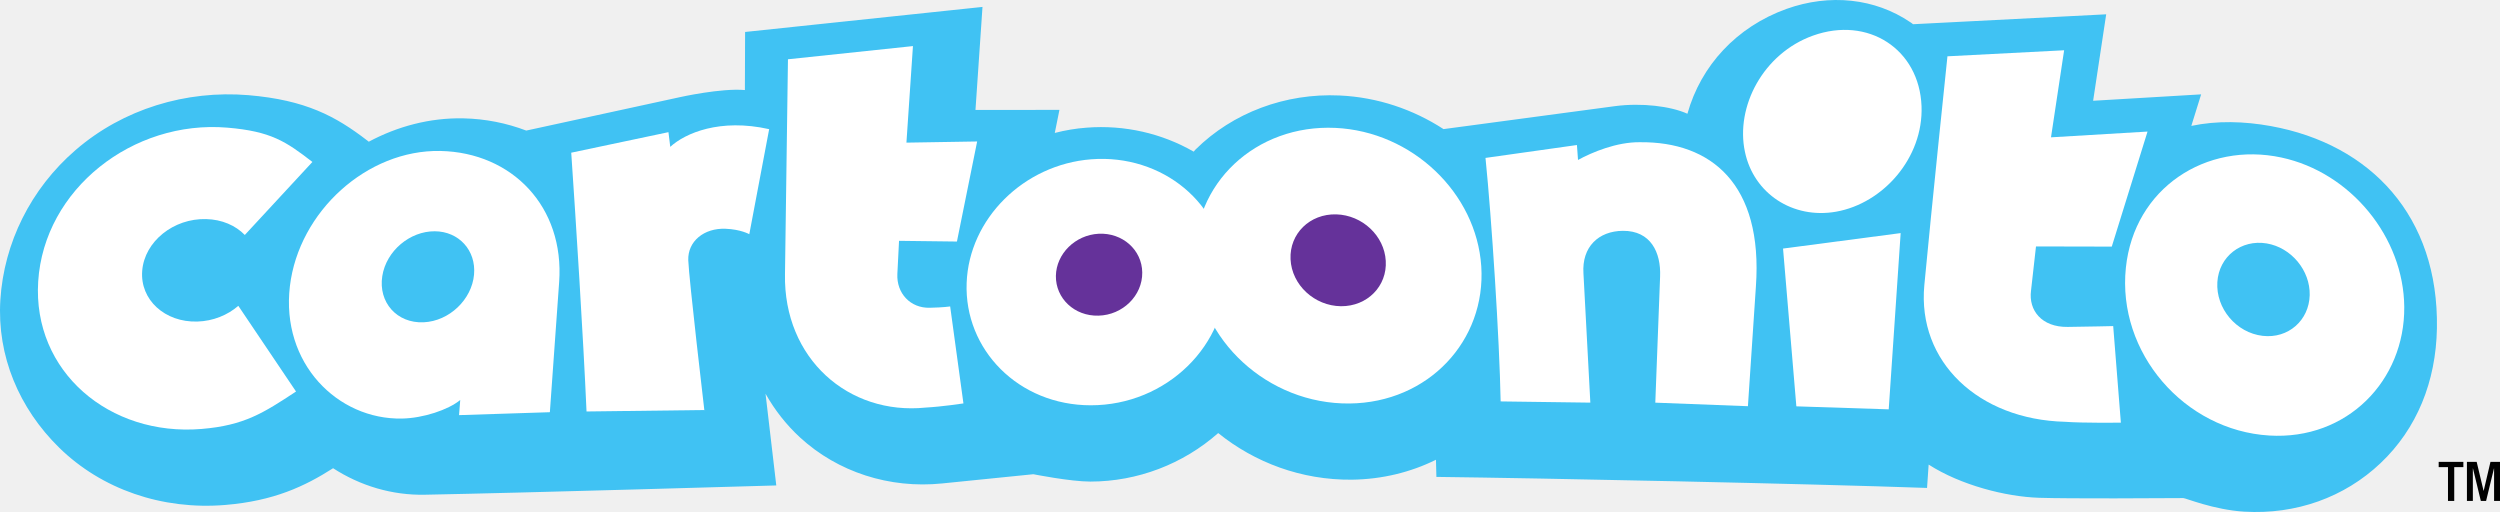
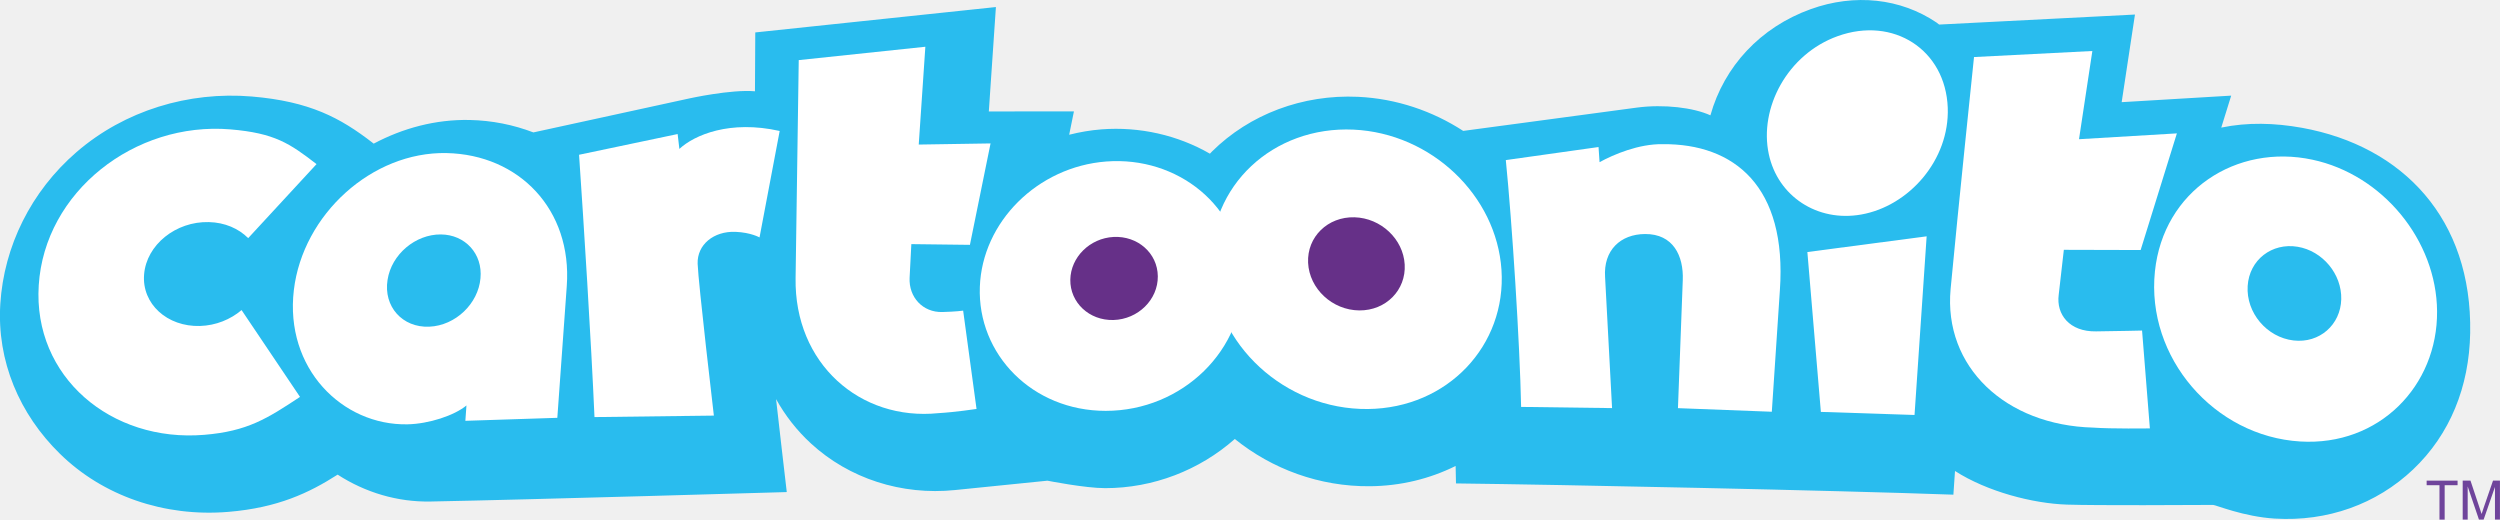
- <svg xmlns="http://www.w3.org/2000/svg" version="1.1" width="542" height="111" id="svg2">
-   <defs id="defs22" />
-   <g transform="translate(100.6536,-120.1403)" id="layer1">
-     <path d="m 391.687,147.477 c -5.829,-1.05 -11.682,-1.216 -17.262,-0.042 l 2.127,-6.837 -23.416,1.389 2.833,-18.744 -41.88,2.149 c -0.171,-0.137 -0.337,-0.298 -0.557,-0.418 -7.695,-5.218 -17.506,-6.254 -26.891,-2.896 -10.808,3.895 -18.53,12.266 -21.462,22.722 -3.665,-1.653 -9.966,-2.403 -15.67,-1.653 l -37.206,4.984 c -6.571,-4.269 -14.283,-6.908 -22.508,-7.289 -11.792,-0.545 -23.174,3.724 -31.233,11.69 -0.151,0.156 -0.286,0.327 -0.43,0.484 -6.886,-3.968 -15.016,-5.839 -23.206,-5.199 -2.359,0.171 -4.669,0.571 -6.903,1.143 l 1.009,-4.996 -18.202,0.01 1.521,-22.332 -51.467,5.428 -0.046,12.593 c -5.148,-0.457 -14.053,1.534 -14.053,1.534 l -33.347,7.253 C 9.188,146.832 4.607,145.897 -0.216,145.797 -7.444,145.653 -14.457,147.523 -20.701,150.862 l -0.308,-0.239 c -6.847,-5.277 -13.392,-8.806 -25.799,-9.851 -13.492,-1.118 -27.145,2.984 -37.45,11.89 -9.753,8.408 -15.533,20.163 -16.315,32.459 -0.779,12.239 4.124,23.616 12.723,32.048 9.209,9.04 22.341,13.58 36.021,12.447 10.559,-0.874 17.26,-4.049 23.392,-7.966 5.905,3.822 12.784,5.888 19.885,5.746 21.741,-0.41 76.196,-2.012 76.196,-2.012 0,0 -2.068,-17.585 -2.33,-19.882 1.988,3.514 4.476,6.718 7.497,9.494 8.159,7.492 19.379,11.121 30.781,9.956 l 19.787,-2 c 0,0 8.034,1.595 12.344,1.595 10.254,0 20.151,-3.822 27.728,-10.518 7.917,6.381 18.041,10.217 28.991,10.107 6.535,-0.083 12.71,-1.597 18.222,-4.32 l 0.093,3.717 c 22.639,0.271 80.575,1.472 106.372,2.391 l 0.349,-5.062 c 6.921,4.449 16.696,6.967 23.934,7.199 6.43,0.22 26.901,0.1 31.277,0.064 0.525,0 6.562,2.532 13.206,2.943 11.201,0.662 21.707,-3.072 29.57,-10.532 7.861,-7.45 12,-17.653 12.207,-29.22 0.405,-24.28 -14.334,-39.899 -35.985,-43.836" id="path3104" style="fill:#40c2f3;fill-rule:nonzero;stroke:none" />
-     <path d="m -57.883,189.852 c -7.004,0.208 -12.442,-4.711 -11.941,-11.008 0.503,-6.359 6.806,-11.397 13.846,-11.204 3.446,0.073 6.4,1.387 8.4,3.441 l 14.652,-15.831 c -5.761,-4.449 -8.974,-6.64 -18.451,-7.436 -20.464,-1.714 -39.728,13.333 -40.996,33.345 -1.243,19.558 15.482,33.638 35.411,31.98 9.272,-0.764 13.455,-3.485 20.486,-8.117 l -12.51,-18.576 c -2.335,2.017 -5.485,3.316 -8.896,3.407" id="path3106" style="fill:#ffffff;fill-rule:nonzero;stroke:none" />
-     <path d="m 106.81,172.507 4.383,-21.697 -15.333,0.254 1.414,-20.932 -27.098,2.86 -0.645,46.597 c -0.327,18.317 13.8,30.622 30.498,28.913 3.636,-0.203 8.19,-0.901 8.19,-0.901 l -2.877,-21.025 c 0,0 -1.465,0.23 -4.42,0.286 -4.21,0.12 -7.231,-3.155 -7.028,-7.321 l 0.364,-7.189 z" id="path3108" style="fill:#ffffff;fill-rule:nonzero;stroke:none" />
-     <path d="m 308.821,208.885 -20.026,-0.65 -2.886,-34.207 25.501,-3.353 z" id="path3110" style="fill:#ffffff;fill-rule:nonzero;stroke:none" />
-     <path d="m 315.935,143.162 c 0.42,11.172 -8.298,21.057 -18.515,22.871 -9.37,1.653 -17.851,-3.905 -19.763,-12.935 -2.115,-9.858 3.983,-21.37 14.725,-25.228 11.953,-4.3 23.079,2.911 23.553,15.292" id="path3112" style="fill:#ffffff;fill-rule:nonzero;stroke:none" />
-     <path d="m 357.179,173.604 7.753,-24.94 -20.928,1.248 2.845,-18.874 -25.296,1.309 c 0,0 -3.45,32.942 -5.011,49.606 -1.556,16.649 11.775,29.147 30.493,29.631 3.775,0.291 12.115,0.193 12.115,0.193 l -1.663,-20.942 c 0,0 -5.262,0.125 -9.839,0.181 -5.702,0.09 -8.525,-3.634 -7.98,-7.834 l 1.082,-9.614 z" id="path3114" style="fill:#ffffff;fill-rule:nonzero;stroke:none" />
-     <path d="m 393.943,154.288 c -16.295,-3.487 -31.912,6.635 -33.706,23.88 -1.929,18.417 12.649,35.277 31.086,36.395 16.857,1.026 29.401,-11.885 29.267,-27.877 -0.12,-15.094 -11.594,-29.179 -26.647,-32.397 m -4.044,38.664 c -5.719,-0.657 -10.181,-5.934 -9.831,-11.653 0.352,-5.59 5.204,-9.292 10.688,-8.386 5.35,0.899 9.458,5.866 9.333,11.209 -0.134,5.46 -4.642,9.475 -10.19,8.83" id="path3116" style="fill:#ffffff;fill-rule:nonzero;stroke:none" />
-     <path d="m -5.178,152.869 c -15.897,-0.308 -30.681,13.133 -32.625,29.294 -1.99,16.74 10.356,28.996 24.302,28.72 4.559,-0.078 10.024,-1.878 12.627,-4.024 l -0.259,3.28 19.69,-0.632 2.012,-28.197 C 21.75,164.988 10.399,153.196 -5.178,152.869 m -3.648,37.145 c -5.778,0.249 -9.839,-4.327 -8.95,-10.01 0.864,-5.497 6.012,-9.758 11.382,-9.724 5.231,0.027 8.984,4.156 8.513,9.392 -0.479,5.385 -5.336,10.095 -10.945,10.342" id="path3118" style="fill:#ffffff;fill-rule:nonzero;stroke:none" />
-     <path d="m 44.658,151.98 -0.391,-3.187 -21.077,4.452 c 1.009,14.774 2.606,39.85 3.316,56.104 l 25.536,-0.317 c 0,0 -3.333,-28.41 -3.48,-32.48 -0.134,-4.09 3.411,-7.004 8.09,-6.816 3.311,0.129 5.143,1.179 5.143,1.179 l 4.305,-22.771 c -10.632,-2.393 -18.193,0.847 -21.443,3.836" id="path3120" style="fill:#ffffff;fill-rule:nonzero;stroke:none" />
-     <path d="m 254.915,150.972 c -5.074,-0.064 -10.413,2.178 -13.455,3.849 l -0.234,-3.24 -19.824,2.796 c 1.341,13.255 3.03,39.25 3.284,52.79 l 19.445,0.264 -1.492,-28.024 c -0.379,-5.761 3.297,-9.187 8.554,-9.223 6.032,-0.046 8.271,4.684 8.063,9.88 l -1.04,27.372 20.08,0.769 1.731,-25.958 c 1.57,-22.239 -9.753,-31.426 -25.113,-31.274" id="path3122" style="fill:#ffffff;fill-rule:nonzero;stroke:none" />
-     <path d="m 135.936,154.674 c -14.662,1.128 -26.52,12.925 -27.02,26.818 -0.545,14.427 11.226,26.515 26.923,26.515 16.43,0 29.863,-13.143 29.296,-28.747 -0.545,-15.008 -13.87,-25.76 -29.198,-24.586" id="path3124" style="fill:#ffffff;fill-rule:nonzero;stroke:none" />
-     <path d="m 188.855,147.868 c -17.189,-0.796 -31.052,12.005 -30.444,28.84 0.603,17.133 15.858,31.091 33.506,30.91 17.079,-0.171 29.636,-13.607 28.568,-29.765 -1.06,-15.9 -15.011,-29.22 -31.631,-29.985" id="path3126" style="fill:#ffffff;fill-rule:nonzero;stroke:none" />
-     <path d="m 137.491,188.573 c -5.199,0.144 -9.292,-3.748 -9.228,-8.615 0.078,-4.798 4.195,-8.872 9.26,-9.14 5.145,-0.271 9.409,3.468 9.463,8.405 0.056,5.004 -4.234,9.226 -9.494,9.35" id="path3128" style="fill:#65329a;fill-rule:nonzero;stroke:none" />
-     <path d="m 190.067,186.529 c -5.751,-0.064 -10.676,-4.618 -10.93,-10.19 -0.254,-5.548 4.195,-9.878 9.914,-9.724 5.648,0.156 10.432,4.654 10.728,10.083 0.327,5.465 -3.993,9.878 -9.712,9.831" id="path3130" style="fill:#65329a;fill-rule:nonzero;stroke:none" />
-     <path d="m 430.069,221.41 -2.017,0 0,-1.138 5.353,0 0,1.138 -1.98,0 0,7.336 -1.355,0 z" id="path3132" style="fill:#000000;fill-rule:nonzero;stroke:none" />
-     <path d="m 434.177,220.272 2.112,0 1.497,6.278 0.022,0 1.472,-6.278 2.066,0 0,8.474 -1.282,0 0,-7.05 -0.024,0 -1.709,7.05 -1.138,0 -1.709,-7.05 -0.024,0 0,7.05 -1.282,0 z" id="path3134" style="fill:#000000;fill-rule:nonzero;stroke:none" />
+ <svg xmlns="http://www.w3.org/2000/svg" height="124.71" width="600" version="1.1" viewBox="0 0 158.75 32.995">
+   <g transform="translate(165.55 68.748)">
+     <path d="m-19.376-60.633c-1.731-0.312-3.466-0.36-5.124-0.013l0.631-2.03-6.955 0.415 0.844-5.564-12.435 0.636c-0.054-0.039-0.103-0.087-0.16-0.125-2.289-1.547-5.202-1.858-7.989-0.856-3.21 1.155-5.502 3.638-6.375 6.745-1.084-0.494-2.958-0.715-4.647-0.494l-11.05 1.483c-1.951-1.264-4.241-2.053-6.683-2.165-3.501-0.161-6.877 1.103-9.269 3.472-0.048 0.044-0.087 0.093-0.131 0.14-2.044-1.176-4.455-1.731-6.887-1.545-0.703 0.055-1.386 0.173-2.051 0.342l0.301-1.484-5.404 0.005 0.45-6.63-15.28 1.612-0.02 3.737c-1.52-0.132-4.17 0.454-4.17 0.454l-9.9 2.158c-1.26-0.482-2.62-0.76-4.05-0.79-2.15-0.043-4.23 0.513-6.09 1.503l-0.09-0.071c-2.03-1.566-3.97-2.613-7.66-2.923-4-0.334-8.06 0.886-11.12 3.529-2.89 2.495-4.61 5.984-4.84 9.639-0.23 3.631 1.22 7.009 3.78 9.513 2.73 2.682 6.63 4.031 10.69 3.696 3.14-0.259 5.13-1.202 6.95-2.366 1.75 1.134 3.8 1.749 5.9 1.708 6.45-0.123 22.62-0.6 22.62-0.6s-0.61-5.222-0.68-5.904c0.58 1.044 1.32 1.996 2.22 2.822 2.42 2.223 5.75 3.301 9.14 2.954 0 0 5.873-0.595 5.873-0.595s2.388 0.474 3.666 0.474c3.042 0 5.985-1.135 8.231-3.122 2.352 1.894 5.359 3.034 8.605 3 1.942-0.019 3.775-0.473 5.417-1.286l0.023 1.108c6.723 0.079 23.924 0.438 31.585 0.714l0.102-1.504c2.054 1.319 4.962 2.066 7.105 2.135 1.909 0.063 7.988 0.027 9.287 0.02 0.157-0.001 1.949 0.75 3.92 0.868 3.326 0.202 6.446-0.908 8.78-3.122 2.331-2.212 3.565-5.243 3.623-8.678 0.126-7.207-4.253-11.849-10.682-13.015" fill="#29bcee" />
+     <g fill="#fff">
+       <path d="m-152.85-48.049c-2.08 0.06-3.7-1.4-3.55-3.271 0.15-1.886 2.02-3.38 4.11-3.326 1.02 0.022 1.9 0.415 2.5 1.019l4.34-4.7c-1.7-1.314-2.66-1.97-5.47-2.206-6.07-0.508-11.8 3.959-12.17 9.902-0.37 5.805 4.59 9.985 10.51 9.494 2.75-0.227 4-1.035 6.08-2.408l-3.71-5.514c-0.7 0.595-1.63 0.98-2.64 1.01" />
+       <path d="m-103.96-53.201 1.31-6.44-4.56 0.072 0.42-6.211-8.04 0.848-0.2 13.834c-0.09 5.439 4.1 9.09 9.06 8.585 1.08-0.062 2.43-0.267 2.43-0.267l-0.85-6.243s-0.44 0.066-1.32 0.088c-1.24 0.034-2.14-0.939-2.08-2.177l0.11-2.135z" />
+       <path d="m-43.977-42.398-5.948-0.195-0.857-10.152 7.574-0.997z" />
+       <path d="m-41.868-61.911c0.124 3.316-2.462 6.25-5.498 6.785-2.779 0.493-5.295-1.157-5.866-3.836-0.627-2.927 1.183-6.344 4.373-7.491 3.546-1.275 6.851 0.865 6.991 4.542" />
+       <path d="m-29.619-52.872 2.301-7.407-6.215 0.37 0.847-5.601-7.514 0.384s-1.024 9.786-1.486 14.728c-0.46 4.946 3.494 8.656 9.053 8.802 1.118 0.084 3.6 0.052 3.6 0.052l-0.496-6.215s-1.565 0.038-2.921 0.053c-1.693 0.029-2.536-1.076-2.372-2.326l0.326-2.853z" />
+       <path d="m-19.908-47.129c-1.699-0.197-3.021-1.762-2.915-3.46 0.102-1.663 1.542-2.761 3.172-2.49 1.588 0.263 2.811 1.739 2.77 3.331-0.039 1.619-1.378 2.809-3.027 2.619m1.201-11.478c-4.837-1.036-9.471 1.97-10.005 7.088-0.571 5.467 3.758 10.476 9.229 10.805 5.005 0.303 8.727-3.528 8.687-8.275-0.035-4.485-3.442-8.664-7.911-9.618" />
+       <path d="m-138.29-48.004c-1.71 0.074-2.92-1.285-2.65-2.973 0.25-1.63 1.78-2.896 3.38-2.885 1.55 0.01 2.67 1.236 2.52 2.784-0.14 1.606-1.58 3.003-3.25 3.074m1.09-11.025c-4.73-0.094-9.12 3.899-9.69 8.696-0.59 4.97 3.07 8.607 7.21 8.529 1.36-0.026 2.98-0.559 3.75-1.198l-0.07 0.975 5.84-0.19 0.6-8.369c0.35-4.847-3.02-8.347-7.64-8.443" />
+       <path d="m-122.41-59.292-0.11-0.945-6.26 1.316c0.3 4.388 0.77 11.832 0.98 16.657l7.58-0.094s-0.99-8.434-1.03-9.642c-0.04-1.213 1.02-2.078 2.4-2.027 0.99 0.041 1.53 0.356 1.53 0.356l1.28-6.761c-3.16-0.709-5.41 0.251-6.37 1.14" />
+       <path d="m-59.983-59.594c-1.507-0.021-3.093 0.65-3.995 1.143l-0.065-0.961-5.888 0.829c0.396 3.937 0.893 11.656 0.972 15.673l5.775 0.076-0.443-8.318c-0.115-1.706 0.977-2.726 2.536-2.736 1.792-0.013 2.457 1.39 2.397 2.928l-0.306 8.129 5.96 0.228 0.512-7.708c0.466-6.602-2.896-9.326-7.455-9.283" />
+       <path d="m-95.307-58.493c-4.356 0.335-7.873 3.833-8.023 7.959-0.16 4.283 3.332 7.875 7.992 7.875 4.878 0 8.866-3.899 8.7-8.536-0.162-4.454-4.123-7.646-8.669-7.298" />
+       <path d="m-79.598-60.517c-5.102-0.235-9.217 3.561-9.039 8.565 0.178 5.088 4.707 9.231 9.949 9.176 5.071-0.054 8.8-4.042 8.482-8.838-0.314-4.724-4.455-8.674-9.392-8.903" />
+     </g>
+     <path d="m-94.847-48.428c-1.543 0.04-2.758-1.113-2.738-2.558 0.022-1.43 1.241-2.638 2.747-2.716 1.53-0.079 2.794 1.028 2.809 2.495 0.017 1.485-1.255 2.736-2.818 2.779" fill="#663088" />
+     <path d="m-79.235-49.037c-1.711-0.015-3.172-1.373-3.251-3.027-0.075-1.643 1.251-2.933 2.947-2.887 1.677 0.047 3.096 1.384 3.187 2.997 0.093 1.622-1.19 2.931-2.883 2.917" fill="#663088" />
+     <path d="m-10.643-35.752v-2.186h-0.815v-0.291h1.964v0.291h-0.82v2.186z" fill="#6f449b" />
+     <path d="m-9.169-35.752v-2.477h0.495l0.585 1.754c0.054 0.164 0.095 0.284 0.121 0.366 0.027-0.09 0.071-0.222 0.13-0.396l0.595-1.724h0.44v2.477h-0.317v-2.074l-0.72 2.074h-0.296l-0.716-2.109v2.109z" fill="#6f449b" />
  </g>
</svg>
